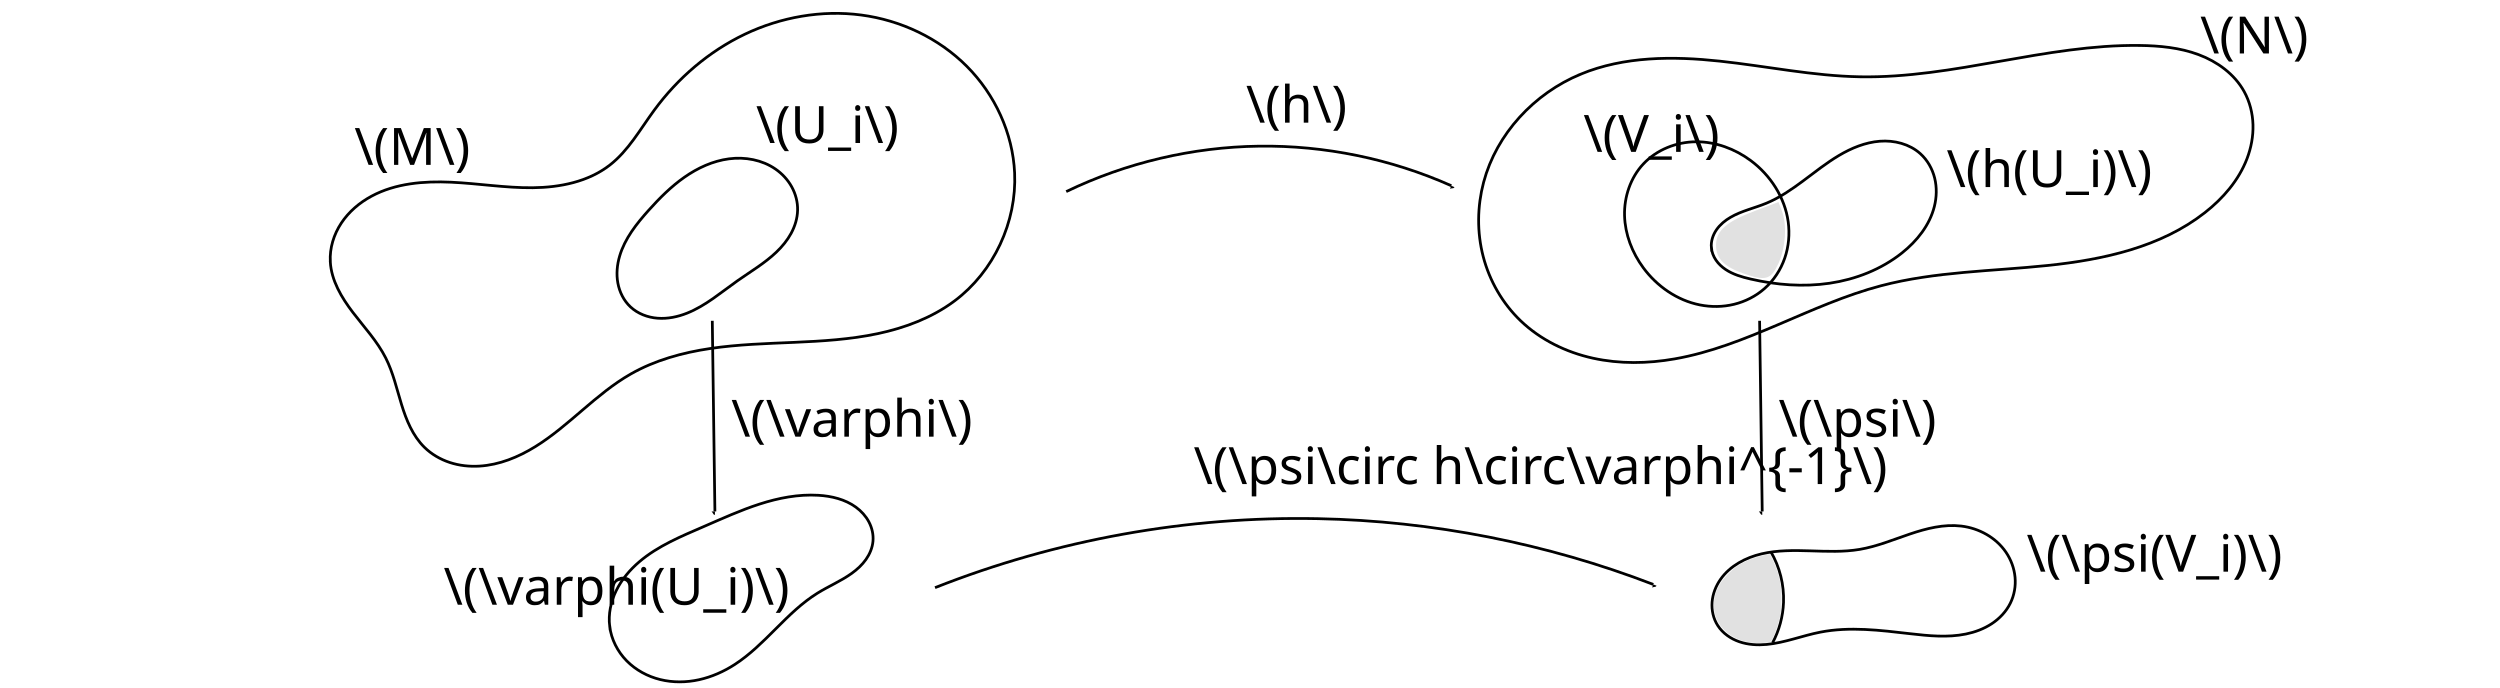
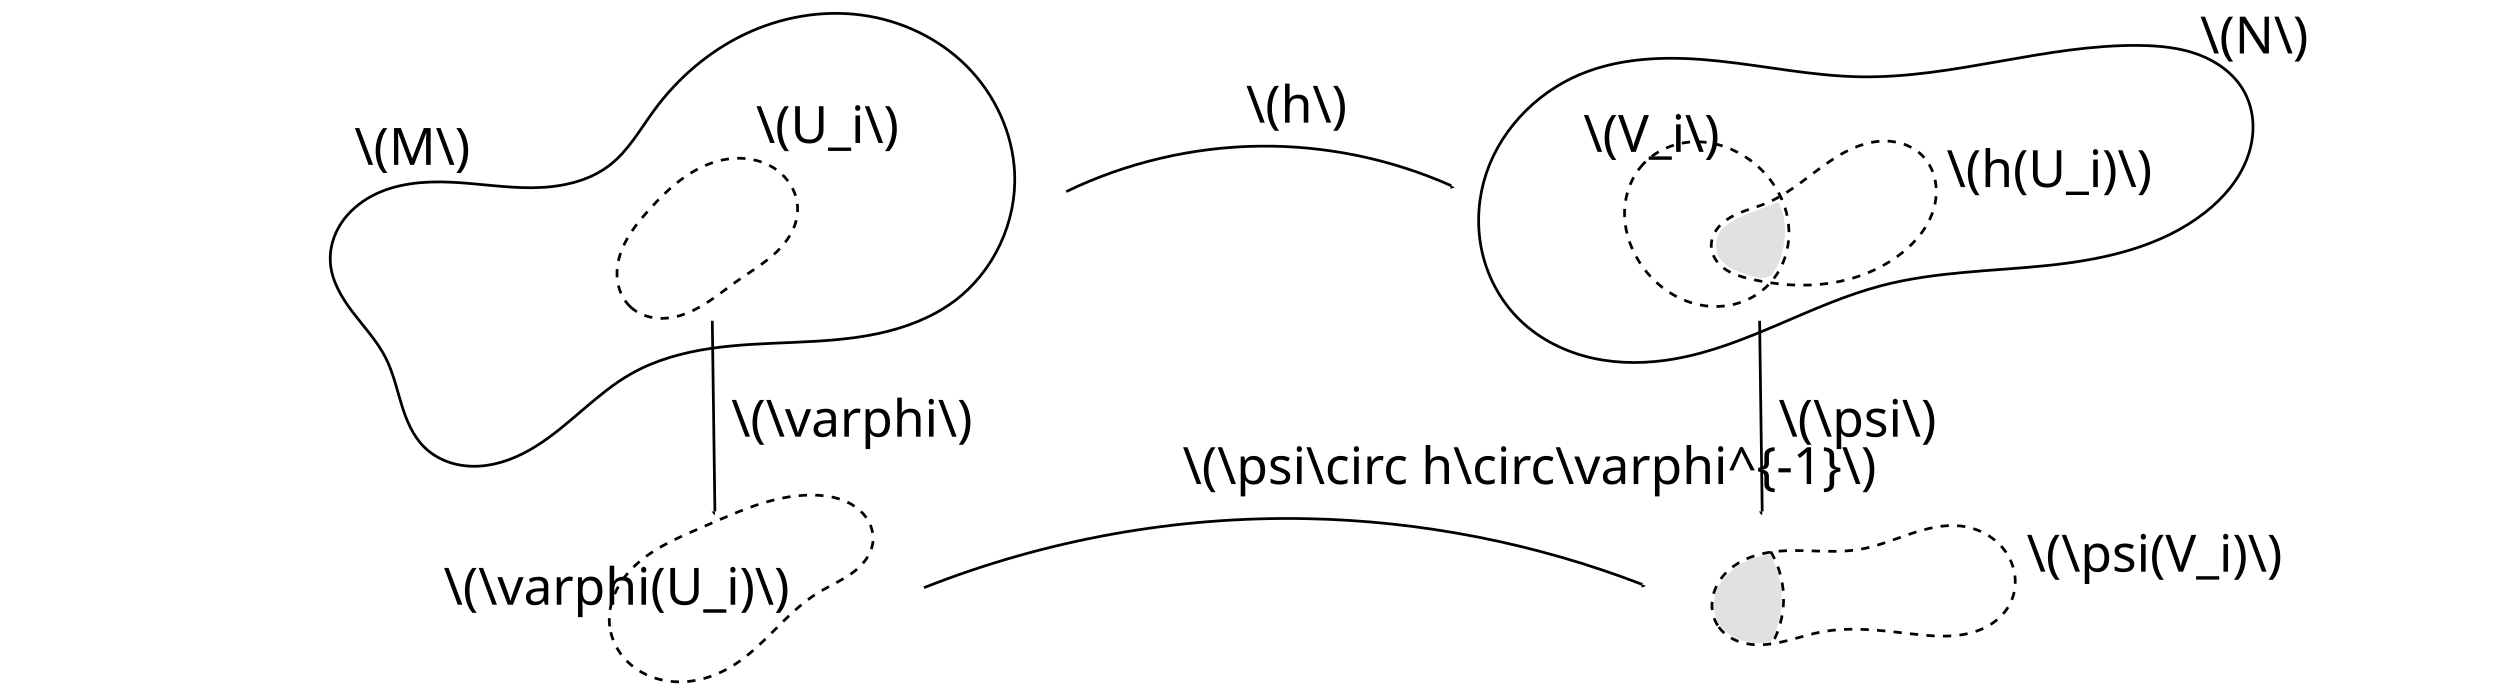
<svg xmlns="http://www.w3.org/2000/svg" width="240mm" height="66mm" viewBox="0 0 240 66" version="1.1" id="svg8">
  <defs id="defs2">
    <marker id="marker-arrow-1" orient="auto-start-reverse" refY="0" refX="0" markerHeight="3" markerWidth="2">
      <g transform="scale(1.393333)" id="g474">
        <path d="M -1.554,2.072 C -1.425,1.295 0,0.13 0.389,0 0,-0.13 -1.425,-1.295 -1.554,-2.072" style="fill:none;stroke:#000000;stroke-linecap:round;stroke-linejoin:round;stroke-miterlimit:10;stroke-dasharray:none;stroke-opacity:1" id="path472" />
+ 
0" /&gt;
   </g>
    </marker>
    <marker id="marker-arrow-1-8" orient="auto-start-reverse" refY="0" refX="0" markerHeight="3" markerWidth="2">
      <g transform="scale(1.393333)" id="g503">
        <path d="M -1.554,2.072 C -1.425,1.295 0,0.13 0.389,0 0,-0.13 -1.425,-1.295 -1.554,-2.072" style="fill:none;stroke:#000000;stroke-linecap:round;stroke-linejoin:round;stroke-miterlimit:10;stroke-dasharray:none;stroke-opacity:1" id="path501" />
+ 
0" /&gt;
   </g>
    </marker>
    <marker id="marker-arrow-1-9" orient="auto-start-reverse" refY="0" refX="0" markerHeight="3" markerWidth="2">
      <g transform="scale(1.393333)" id="g524">
        <path d="M -1.554,2.072 C -1.425,1.295 0,0.13 0.389,0 0,-0.13 -1.425,-1.295 -1.554,-2.072" style="fill:none;stroke:#000000;stroke-linecap:round;stroke-linejoin:round;stroke-miterlimit:10;stroke-dasharray:none;stroke-opacity:1" id="path522" />
+ 
0" /&gt;
   </g>
    </marker>
    <marker id="marker-arrow-1-0" orient="auto-start-reverse" refY="0" refX="0" markerHeight="3" markerWidth="2">
      <g transform="scale(1.393333)" id="g885">
        <path d="M -1.554,2.072 C -1.425,1.295 0,0.13 0.389,0 0,-0.13 -1.425,-1.295 -1.554,-2.072" style="fill:none;stroke:#000000;stroke-linecap:round;stroke-linejoin:round;stroke-miterlimit:10;stroke-dasharray:none;stroke-opacity:1" id="path883" />
+ 
0" /&gt;
   </g>
    </marker>
    <marker id="marker-arrow-1-2" orient="auto-start-reverse" refY="0" refX="0" markerHeight="3" markerWidth="2">
      <g transform="scale(1.393333)" id="g919">
        <path d="M -1.554,2.072 C -1.425,1.295 0,0.13 0.389,0 0,-0.13 -1.425,-1.295 -1.554,-2.072" style="fill:none;stroke:#000000;stroke-linecap:round;stroke-linejoin:round;stroke-miterlimit:10;stroke-dasharray:none;stroke-opacity:1" id="path917" />
+ 
0" /&gt;
   </g>
    </marker>
  </defs>
  <g id="layer1" transform="translate(0,-177)">
    <path style="fill:none;stroke:#000000;stroke-width:0.265px;stroke-linecap:butt;stroke-linejoin:miter;stroke-opacity:1" d="m 31.71,202.127 c -0.074,-1.307 0.332,-2.621 1.055,-3.712 0.723,-1.091 1.751,-1.963 2.904,-2.583 2.306,-1.239 5.024,-1.461 7.639,-1.34 2.615,0.12 5.214,0.556 7.831,0.53 2.617,-0.026 5.334,-0.566 7.4,-2.173 1.79,-1.392 2.921,-3.438 4.263,-5.266 2.263,-3.084 5.251,-5.655 8.705,-7.299 3.454,-1.644 7.375,-2.342 11.168,-1.843 3.793,0.499 7.439,2.214 10.139,4.924 2.7,2.71 4.415,6.414 4.59,10.236 0.216,4.704 -1.995,9.469 -5.767,12.287 -2.157,1.611 -4.738,2.583 -7.372,3.141 -2.634,0.558 -5.334,0.719 -8.024,0.837 -2.69,0.118 -5.388,0.195 -8.051,0.59 -2.663,0.395 -5.308,1.119 -7.646,2.453 -3.332,1.902 -5.884,4.942 -9.146,6.963 -1.631,1.01 -3.464,1.762 -5.379,1.875 -0.958,0.057 -1.928,-0.049 -2.839,-0.348 -0.911,-0.299 -1.762,-0.795 -2.445,-1.468 -1.117,-1.102 -1.73,-2.611 -2.191,-4.111 -0.461,-1.5 -0.805,-3.049 -1.511,-4.45 -0.812,-1.609 -2.063,-2.945 -3.156,-4.378 -1.093,-1.433 -2.068,-3.064 -2.169,-4.864 z" id="path200" />
    <path style="fill:none;stroke:#000000;stroke-width:0.265px;stroke-linecap:butt;stroke-linejoin:miter;stroke-opacity:1" d="m 151.738,184.122 c 4.177,-1.728 8.865,-1.735 13.36,-1.253 4.495,0.482 8.95,1.425 13.47,1.504 9.012,0.157 17.817,-3.122 26.83,-3.009 1.919,0.024 3.863,0.209 5.661,0.878 1.799,0.67 3.453,1.867 4.381,3.548 0.536,0.971 0.814,2.077 0.847,3.185 0.032,1.109 -0.179,2.219 -0.574,3.256 -0.791,2.072 -2.299,3.813 -4.045,5.181 -4.236,3.317 -9.742,4.516 -15.093,5.073 -5.351,0.558 -10.797,0.578 -15.999,1.948 -6.787,1.787 -12.896,5.809 -19.809,7.021 -2.595,0.455 -5.28,0.498 -7.852,-0.07 -2.572,-0.568 -5.029,-1.764 -6.932,-3.586 -1.739,-1.665 -2.985,-3.83 -3.593,-6.159 -0.608,-2.329 -0.58,-4.816 0.037,-7.142 1.236,-4.653 4.864,-8.533 9.313,-10.374 z" id="path200-5" />
-     <path style="fill:none;stroke:#000000;stroke-width:0.265px;stroke-linecap:butt;stroke-linejoin:miter;stroke-opacity:1" d="m 60.521,206.458 c -0.639,-0.599 -1.048,-1.422 -1.207,-2.283 -0.159,-0.861 -0.076,-1.757 0.173,-2.596 0.497,-1.679 1.619,-3.096 2.789,-4.398 1.042,-1.159 2.149,-2.272 3.426,-3.166 1.276,-0.894 2.734,-1.565 4.279,-1.767 1.545,-0.202 3.182,0.095 4.464,0.981 0.641,0.443 1.186,1.028 1.562,1.711 0.376,0.683 0.58,1.462 0.562,2.241 -0.017,0.772 -0.25,1.531 -0.617,2.211 -0.367,0.679 -0.866,1.282 -1.424,1.815 -1.117,1.066 -2.464,1.855 -3.726,2.744 -1.574,1.109 -3.056,2.401 -4.845,3.112 -0.894,0.356 -1.861,0.558 -2.821,0.486 -0.96,-0.072 -1.912,-0.432 -2.614,-1.09 z" id="path400" />
-     <path style="fill:none;stroke:#000000;stroke-width:0.265px;stroke-linecap:butt;stroke-linejoin:miter;stroke-opacity:1" d="m 164.29,200.778 c -0.054,-0.608 0.148,-1.224 0.496,-1.726 0.348,-0.502 0.834,-0.897 1.363,-1.202 1.058,-0.61 2.278,-0.869 3.407,-1.335 2.58,-1.066 4.582,-3.164 6.982,-4.588 1.2,-0.712 2.526,-1.261 3.918,-1.369 1.391,-0.109 2.856,0.26 3.894,1.193 0.684,0.615 1.157,1.452 1.378,2.345 0.221,0.894 0.194,1.841 -0.031,2.733 -0.449,1.785 -1.662,3.303 -3.102,4.449 -1.992,1.585 -4.445,2.544 -6.963,2.914 -2.518,0.37 -5.101,0.168 -7.58,-0.406 -0.838,-0.194 -1.683,-0.438 -2.397,-0.918 -0.357,-0.24 -0.678,-0.538 -0.921,-0.894 -0.243,-0.355 -0.406,-0.769 -0.443,-1.197 z" id="path404" />
+     <path style="fill:none;stroke:black;stroke-width:0.265;stroke-linecap:butt;stroke-linejoin:miter;stroke-opacity:1;fill-opacity:1;marker-end:none;stroke-dasharray:0.794,0.794;marker-start:none" d="m 60.521,206.458 c -0.639,-0.599 -1.048,-1.422 -1.207,-2.283 -0.159,-0.861 -0.076,-1.757 0.173,-2.596 0.497,-1.679 1.619,-3.096 2.789,-4.398 1.042,-1.159 2.149,-2.272 3.426,-3.166 1.276,-0.894 2.734,-1.565 4.279,-1.767 1.545,-0.202 3.182,0.095 4.464,0.981 0.641,0.443 1.186,1.028 1.562,1.711 0.376,0.683 0.58,1.462 0.562,2.241 -0.017,0.772 -0.25,1.531 -0.617,2.211 -0.367,0.679 -0.866,1.282 -1.424,1.815 -1.117,1.066 -2.464,1.855 -3.726,2.744 -1.574,1.109 -3.056,2.401 -4.845,3.112 -0.894,0.356 -1.861,0.558 -2.821,0.486 -0.96,-0.072 -1.912,-0.432 -2.614,-1.09 z" id="path400" />
+     <path style="fill:none;stroke:black;stroke-width:0.265;stroke-linecap:butt;stroke-linejoin:miter;stroke-opacity:1;fill-opacity:1;marker-end:none;stroke-dasharray:0.794,0.794;marker-start:none" d="m 164.29,200.778 c -0.054,-0.608 0.148,-1.224 0.496,-1.726 0.348,-0.502 0.834,-0.897 1.363,-1.202 1.058,-0.61 2.278,-0.869 3.407,-1.335 2.58,-1.066 4.582,-3.164 6.982,-4.588 1.2,-0.712 2.526,-1.261 3.918,-1.369 1.391,-0.109 2.856,0.26 3.894,1.193 0.684,0.615 1.157,1.452 1.378,2.345 0.221,0.894 0.194,1.841 -0.031,2.733 -0.449,1.785 -1.662,3.303 -3.102,4.449 -1.992,1.585 -4.445,2.544 -6.963,2.914 -2.518,0.37 -5.101,0.168 -7.58,-0.406 -0.838,-0.194 -1.683,-0.438 -2.397,-0.918 -0.357,-0.24 -0.678,-0.538 -0.921,-0.894 -0.243,-0.355 -0.406,-0.769 -0.443,-1.197 z" id="path404" />
    <text xml:space="preserve" style="font-size:4.939px;line-height:1.25;font-family:sans-serif;-inkscape-font-specification:'sans-serif, Normal';text-decoration-color:#000000;letter-spacing:0px;word-spacing:0px;fill:#000000;stroke-width:0.265;-inkscape-stroke:none;stop-color:#000000" x="72.578" y="190.725" id="text462">
      <tspan id="tspan460" style="stroke-width:0.265" x="72.578" y="190.725">\(U_i\)</tspan>
    </text>
    <text xml:space="preserve" style="font-size:4.939px;line-height:1.25;font-family:sans-serif;-inkscape-font-specification:'sans-serif, Normal';text-decoration-color:#000000;letter-spacing:0px;word-spacing:0px;fill:#000000;stroke-width:0.265;-inkscape-stroke:none;stop-color:#000000" x="34.022" y="192.826" id="text466">
      <tspan id="tspan464" style="stroke-width:0.265" x="34.022" y="192.826">\(M\)</tspan>
    </text>
    <path style="fill:none;fill-opacity:1;stroke:#000000;stroke-width:0.265;stroke-linecap:butt;stroke-linejoin:miter;stroke-dasharray:none;stroke-opacity:1;marker-start:none;marker-end:url(#marker-arrow-1)" d="m 102.357,195.393 c 5.754,-2.777 12.119,-4.277 18.508,-4.362 6.332,-0.084 12.679,1.222 18.464,3.8" id="path468" />
    <text xml:space="preserve" style="font-size:4.939px;line-height:1.25;font-family:sans-serif;-inkscape-font-specification:'sans-serif, Normal';text-decoration-color:#000000;letter-spacing:0px;word-spacing:0px;fill:#000000;stroke-width:0.265;-inkscape-stroke:none;stop-color:#000000" x="119.623" y="188.772" id="text487">
      <tspan id="tspan485" style="stroke-width:0.265" x="119.623" y="188.772">\(h\)</tspan>
    </text>
    <text xml:space="preserve" style="font-size:4.939px;line-height:1.25;font-family:sans-serif;-inkscape-font-specification:'sans-serif, Normal';text-decoration-color:#000000;letter-spacing:0px;word-spacing:0px;fill:#000000;stroke-width:0.265;-inkscape-stroke:none;stop-color:#000000" x="211.213" y="182.132" id="text491">
      <tspan id="tspan489" style="stroke-width:0.265" x="211.213" y="182.132">\(N\)</tspan>
    </text>
    <path style="fill:none;fill-opacity:1;stroke:#000000;stroke-width:0.265;stroke-linecap:butt;stroke-linejoin:miter;stroke-dasharray:none;stroke-opacity:1;marker-start:none;marker-end:url(#marker-arrow-1)" d="m 68.38,207.795 0.251,18.304" id="path497" />
    <text xml:space="preserve" style="font-size:4.939px;line-height:1.25;font-family:sans-serif;-inkscape-font-specification:'sans-serif, Normal';text-decoration-color:#000000;letter-spacing:0px;word-spacing:0px;fill:#000000;stroke-width:0.265;-inkscape-stroke:none;stop-color:#000000" x="70.201" y="218.922" id="text516">
      <tspan id="tspan514" style="stroke-width:0.265" x="70.201" y="218.922">\(\varphi\)</tspan>
    </text>
-     <path style="fill:none;stroke:#000000;stroke-width:0.265px;stroke-linecap:butt;stroke-linejoin:miter;stroke-opacity:1" d="m 164.905,237.053 c -0.427,-0.663 -0.607,-1.472 -0.544,-2.258 0.062,-0.786 0.361,-1.545 0.816,-2.189 0.909,-1.287 2.397,-2.075 3.932,-2.436 3.068,-0.722 6.315,0.098 9.423,-0.429 1.656,-0.281 3.22,-0.935 4.811,-1.472 1.591,-0.537 3.268,-0.965 4.936,-0.767 1.701,0.201 3.337,1.101 4.298,2.518 0.48,0.709 0.788,1.537 0.867,2.389 0.08,0.853 -0.072,1.728 -0.451,2.496 -0.397,0.804 -1.036,1.478 -1.785,1.971 -0.749,0.493 -1.605,0.812 -2.484,0.991 -1.757,0.359 -3.575,0.173 -5.357,-0.032 -2.867,-0.329 -5.787,-0.702 -8.62,-0.148 -1.731,0.338 -3.395,1.017 -5.151,1.18 -0.878,0.081 -1.779,0.029 -2.613,-0.257 -0.834,-0.285 -1.6,-0.816 -2.077,-1.557 z" id="path837" />
-     <path style="fill:none;stroke:#000000;stroke-width:0.265px;stroke-linecap:butt;stroke-linejoin:miter;stroke-opacity:1" d="m 58.529,237.132 c -0.145,-1.176 0.112,-2.384 0.635,-3.447 0.524,-1.063 1.307,-1.986 2.209,-2.754 1.804,-1.537 4.042,-2.45 6.217,-3.393 1.756,-0.761 3.501,-1.558 5.323,-2.145 1.822,-0.587 3.734,-0.96 5.645,-0.846 1.274,0.076 2.57,0.386 3.602,1.136 0.516,0.375 0.958,0.858 1.256,1.423 0.297,0.565 0.446,1.212 0.391,1.847 -0.055,0.633 -0.311,1.239 -0.677,1.758 -0.367,0.519 -0.842,0.954 -1.357,1.325 -1.03,0.743 -2.218,1.237 -3.297,1.907 -2.976,1.849 -4.999,4.948 -7.943,6.849 -1.05,0.678 -2.21,1.194 -3.43,1.462 -1.221,0.268 -2.503,0.283 -3.716,-0.015 -1.214,-0.297 -2.356,-0.913 -3.231,-1.805 -0.875,-0.892 -1.473,-2.064 -1.626,-3.304 z" id="path837-9" />
-     <path style="fill:none;fill-opacity:1;stroke:#000000;stroke-width:0.265;stroke-linecap:butt;stroke-linejoin:miter;stroke-dasharray:none;stroke-opacity:1;marker-start:none;marker-end:url(#marker-arrow-1)" d="m 89.762,233.416 c 11.657,-4.608 24.235,-6.874 36.767,-6.624 10.987,0.219 21.933,2.367 32.189,6.314" id="path913" />
-     <text xml:space="preserve" style="font-size:4.939px;line-height:1.25;font-family:sans-serif;-inkscape-font-specification:'sans-serif, Normal';text-decoration-color:#000000;letter-spacing:0px;word-spacing:0px;fill:#000000;stroke-width:0.265;-inkscape-stroke:none;stop-color:#000000" x="114.591" y="223.469" id="text932">
-       <tspan id="tspan930" style="stroke-width:0.265" x="114.591" y="223.469">\(\psi\circ h\circ\varphi^{-1}\)</tspan>
+     <path style="fill:none;stroke:black;stroke-width:0.265;stroke-linecap:butt;stroke-linejoin:miter;stroke-opacity:1;fill-opacity:1;marker-end:none;stroke-dasharray:0.794,0.794;marker-start:none" d="m 164.905,237.053 c -0.427,-0.663 -0.607,-1.472 -0.544,-2.258 0.062,-0.786 0.361,-1.545 0.816,-2.189 0.909,-1.287 2.397,-2.075 3.932,-2.436 3.068,-0.722 6.315,0.098 9.423,-0.429 1.656,-0.281 3.22,-0.935 4.811,-1.472 1.591,-0.537 3.268,-0.965 4.936,-0.767 1.701,0.201 3.337,1.101 4.298,2.518 0.48,0.709 0.788,1.537 0.867,2.389 0.08,0.853 -0.072,1.728 -0.451,2.496 -0.397,0.804 -1.036,1.478 -1.785,1.971 -0.749,0.493 -1.605,0.812 -2.484,0.991 -1.757,0.359 -3.575,0.173 -5.357,-0.032 -2.867,-0.329 -5.787,-0.702 -8.62,-0.148 -1.731,0.338 -3.395,1.017 -5.151,1.18 -0.878,0.081 -1.779,0.029 -2.613,-0.257 -0.834,-0.285 -1.6,-0.816 -2.077,-1.557 z" id="path837" />
+     <path style="fill:none;stroke:black;stroke-width:0.265;stroke-linecap:butt;stroke-linejoin:miter;stroke-opacity:1;fill-opacity:1;marker-end:none;stroke-dasharray:0.794,0.794;marker-start:none" d="m 58.529,237.132 c -0.145,-1.176 0.112,-2.384 0.635,-3.447 0.524,-1.063 1.307,-1.986 2.209,-2.754 1.804,-1.537 4.042,-2.45 6.217,-3.393 1.756,-0.761 3.501,-1.558 5.323,-2.145 1.822,-0.587 3.734,-0.96 5.645,-0.846 1.274,0.076 2.57,0.386 3.602,1.136 0.516,0.375 0.958,0.858 1.256,1.423 0.297,0.565 0.446,1.212 0.391,1.847 -0.055,0.633 -0.311,1.239 -0.677,1.758 -0.367,0.519 -0.842,0.954 -1.357,1.325 -1.03,0.743 -2.218,1.237 -3.297,1.907 -2.976,1.849 -4.999,4.948 -7.943,6.849 -1.05,0.678 -2.21,1.194 -3.43,1.462 -1.221,0.268 -2.503,0.283 -3.716,-0.015 -1.214,-0.297 -2.356,-0.913 -3.231,-1.805 -0.875,-0.892 -1.473,-2.064 -1.626,-3.304 z" id="path837-9" />
+     <path style="fill:none;fill-opacity:1;stroke:#000000;stroke-width:0.265;stroke-linecap:butt;stroke-linejoin:miter;stroke-dasharray:none;stroke-opacity:1;marker-start:none;marker-end:url(#marker-arrow-1)" d="m 88.704,233.416 c 11.657,-4.608 24.235,-6.874 36.767,-6.624 10.987,0.219 21.933,2.367 32.189,6.314" id="path913" />
+     <text xml:space="preserve" style="font-size:4.939px;line-height:1.25;font-family:sans-serif;-inkscape-font-specification:'sans-serif, Normal';text-decoration-color:#000000;letter-spacing:0px;word-spacing:0px;fill:#000000;stroke-width:0.265;-inkscape-stroke:none;stop-color:#000000" x="113.533" y="223.469" id="text932">
+       <tspan id="tspan930" style="stroke-width:0.265" x="113.533" y="223.469">\(\psi\circ h\circ\varphi^{-1}\)</tspan>
    </text>
    <text xml:space="preserve" style="font-size:4.939px;line-height:1.25;font-family:sans-serif;-inkscape-font-specification:'sans-serif, Normal';text-decoration-color:#000000;letter-spacing:0px;word-spacing:0px;fill:#000000;stroke-width:0.265;-inkscape-stroke:none;stop-color:#000000" x="186.875" y="194.956" id="text1216">
      <tspan id="tspan1214" style="stroke-width:0.265" x="186.875" y="194.956">\(h(U_i)\)</tspan>
    </text>
-     <path style="fill:none;stroke:#000000;stroke-width:0.265px;stroke-linecap:butt;stroke-linejoin:miter;stroke-opacity:1" d="m 157.759,192.739 c -1.231,1.318 -1.849,3.155 -1.802,4.958 0.047,1.803 0.73,3.562 1.802,5.013 1.315,1.779 3.253,3.127 5.422,3.56 1.084,0.217 2.217,0.205 3.291,-0.058 1.074,-0.262 2.089,-0.777 2.919,-1.508 0.887,-0.78 1.556,-1.801 1.942,-2.917 0.387,-1.116 0.493,-2.325 0.334,-3.495 -0.319,-2.341 -1.708,-4.477 -3.605,-5.884 -1.51,-1.12 -3.365,-1.809 -5.245,-1.798 -1.881,0.012 -3.774,0.756 -5.057,2.13 z" id="path1218" />
+     <path style="fill:none;stroke:black;stroke-width:0.265;stroke-linecap:butt;stroke-linejoin:miter;stroke-opacity:1;fill-opacity:1;marker-end:none;stroke-dasharray:0.794,0.794;marker-start:none" d="m 157.759,192.739 c -1.231,1.318 -1.849,3.155 -1.802,4.958 0.047,1.803 0.73,3.562 1.802,5.013 1.315,1.779 3.253,3.127 5.422,3.56 1.084,0.217 2.217,0.205 3.291,-0.058 1.074,-0.262 2.089,-0.777 2.919,-1.508 0.887,-0.78 1.556,-1.801 1.942,-2.917 0.387,-1.116 0.493,-2.325 0.334,-3.495 -0.319,-2.341 -1.708,-4.477 -3.605,-5.884 -1.51,-1.12 -3.365,-1.809 -5.245,-1.798 -1.881,0.012 -3.774,0.756 -5.057,2.13 z" id="path1218" />
    <text xml:space="preserve" style="font-size:4.939px;line-height:1.25;font-family:sans-serif;-inkscape-font-specification:'sans-serif, Normal';text-decoration-color:#000000;letter-spacing:0px;word-spacing:0px;fill:#000000;stroke-width:0.265;-inkscape-stroke:none;stop-color:#000000" x="152.009" y="191.579" id="text1224">
      <tspan id="tspan1222" style="stroke-width:0.265" x="152.009" y="191.579">\(V_i\)</tspan>
    </text>
    <text xml:space="preserve" style="font-size:4.939px;line-height:1.25;font-family:sans-serif;-inkscape-font-specification:'sans-serif, Normal';text-decoration-color:#000000;letter-spacing:0px;word-spacing:0px;fill:#000000;stroke-width:0.265;-inkscape-stroke:none;stop-color:#000000" x="42.591" y="235.053" id="text1290">
      <tspan id="tspan1288" style="stroke-width:0.265" x="42.591" y="235.053">\(\varphi(U_i)\)</tspan>
    </text>
    <text xml:space="preserve" style="font-size:4.939px;line-height:1.25;font-family:sans-serif;-inkscape-font-specification:'sans-serif, Normal';text-decoration-color:#000000;letter-spacing:0px;word-spacing:0px;fill:#000000;stroke-width:0.265;-inkscape-stroke:none;stop-color:#000000" x="194.558" y="231.878" id="text1358">
      <tspan id="tspan1356" style="stroke-width:0.265" x="194.558" y="231.878">\(\psi(V_i)\)</tspan>
    </text>
    <path style="fill:#000000;fill-opacity:0.12;stroke:none;stroke-width:0.332;stroke-linejoin:round;stroke-dasharray:none;stroke-opacity:1;marker-start:none;marker-end:none;stop-color:#000000" d="m 167.291,203.225 c -1.795,-0.64 -2.554,-1.433 -2.554,-2.669 0,-1.406 0.98,-2.272 3.754,-3.316 l 2.245,-0.845 0.324,0.853 c 0.51,1.341 0.368,3.506 -0.332,5.047 -0.715,1.575 -1.236,1.716 -3.437,0.931 z" id="path1697" />
-     <path style="fill:none;stroke:#000000;stroke-width:0.265px;stroke-linecap:butt;stroke-linejoin:miter;stroke-opacity:1" d="m 169.993,229.957 c 0.861,1.467 1.292,3.184 1.225,4.885 -0.053,1.349 -0.417,2.684 -1.054,3.874" id="path1774" />
+     <path style="fill:none;stroke:black;stroke-width:0.265;stroke-linecap:butt;stroke-linejoin:miter;stroke-opacity:1;fill-opacity:1;marker-end:none;stroke-dasharray:0.794,0.794;marker-start:none" d="m 169.993,229.957 c 0.861,1.467 1.292,3.184 1.225,4.885 -0.053,1.349 -0.417,2.684 -1.054,3.874" id="path1774" />
    <path style="fill:none;fill-opacity:1;stroke:#000000;stroke-width:0.265;stroke-linecap:butt;stroke-linejoin:miter;stroke-dasharray:none;stroke-opacity:1;marker-start:none;marker-end:url(#marker-arrow-1)" d="m 168.922,207.795 0.251,18.304" id="path2200" />
    <text xml:space="preserve" style="font-size:4.939px;line-height:1.25;font-family:sans-serif;-inkscape-font-specification:'sans-serif, Normal';text-decoration-color:#000000;letter-spacing:0px;word-spacing:0px;fill:#000000;stroke-width:0.265;-inkscape-stroke:none;stop-color:#000000" x="170.743" y="218.922" id="text2204">
      <tspan id="tspan2202" style="stroke-width:0.265" x="170.743" y="218.922">\(\psi\)</tspan>
    </text>
    <path style="fill:#000000;fill-opacity:0.12;stroke:none;stroke-width:0.07;stroke-linejoin:round;stroke-dasharray:none;stroke-opacity:1;marker-start:none;marker-end:none;stop-color:#000000" d="m 168.427,238.72 c -2.3,-0.169 -3.902,-1.665 -3.902,-3.644 0,-1.08 0.44,-2.042 1.358,-2.968 0.651,-0.657 1.135,-0.984 2.008,-1.356 0.432,-0.184 1.745,-0.552 1.971,-0.553 0.113,-1.3e-4 0.627,1.136 0.823,1.822 0.277,0.968 0.343,1.43 0.347,2.429 0.004,1.065 -0.089,1.699 -0.386,2.633 -0.319,1.005 -0.579,1.537 -0.768,1.576 -0.252,0.051 -1.104,0.088 -1.45,0.063 z" id="path2285" />
  </g>
</svg>
